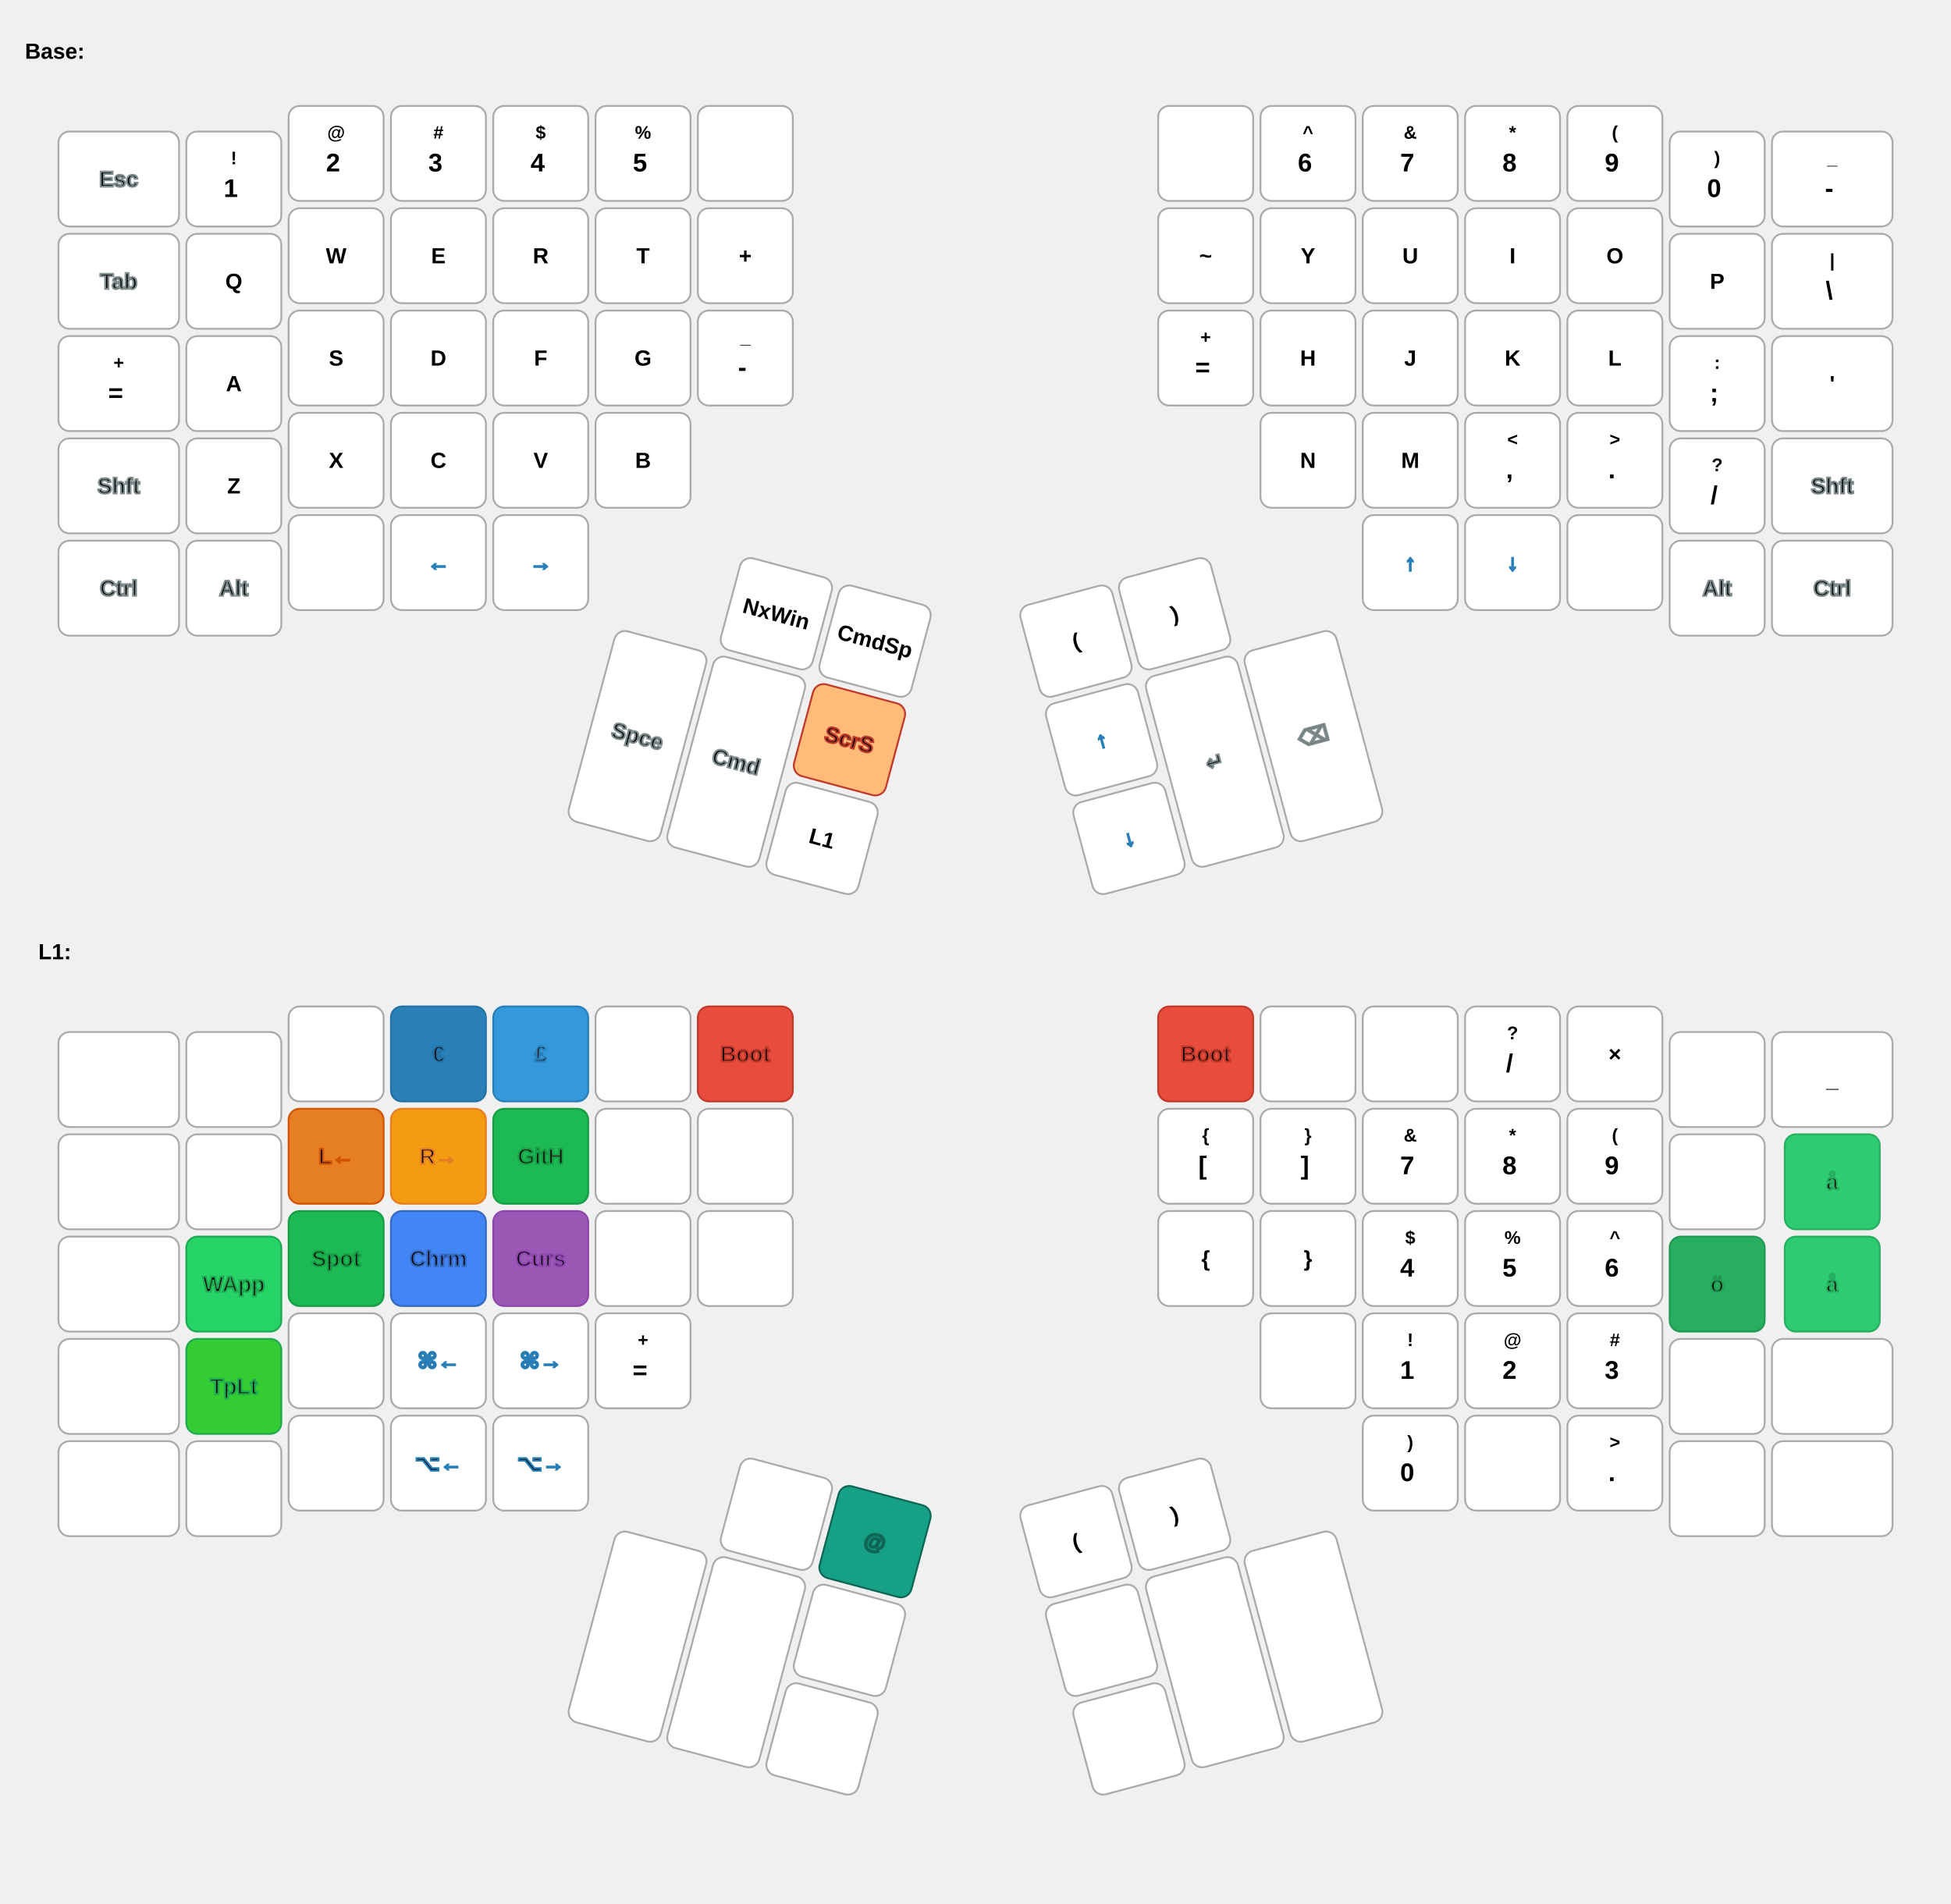
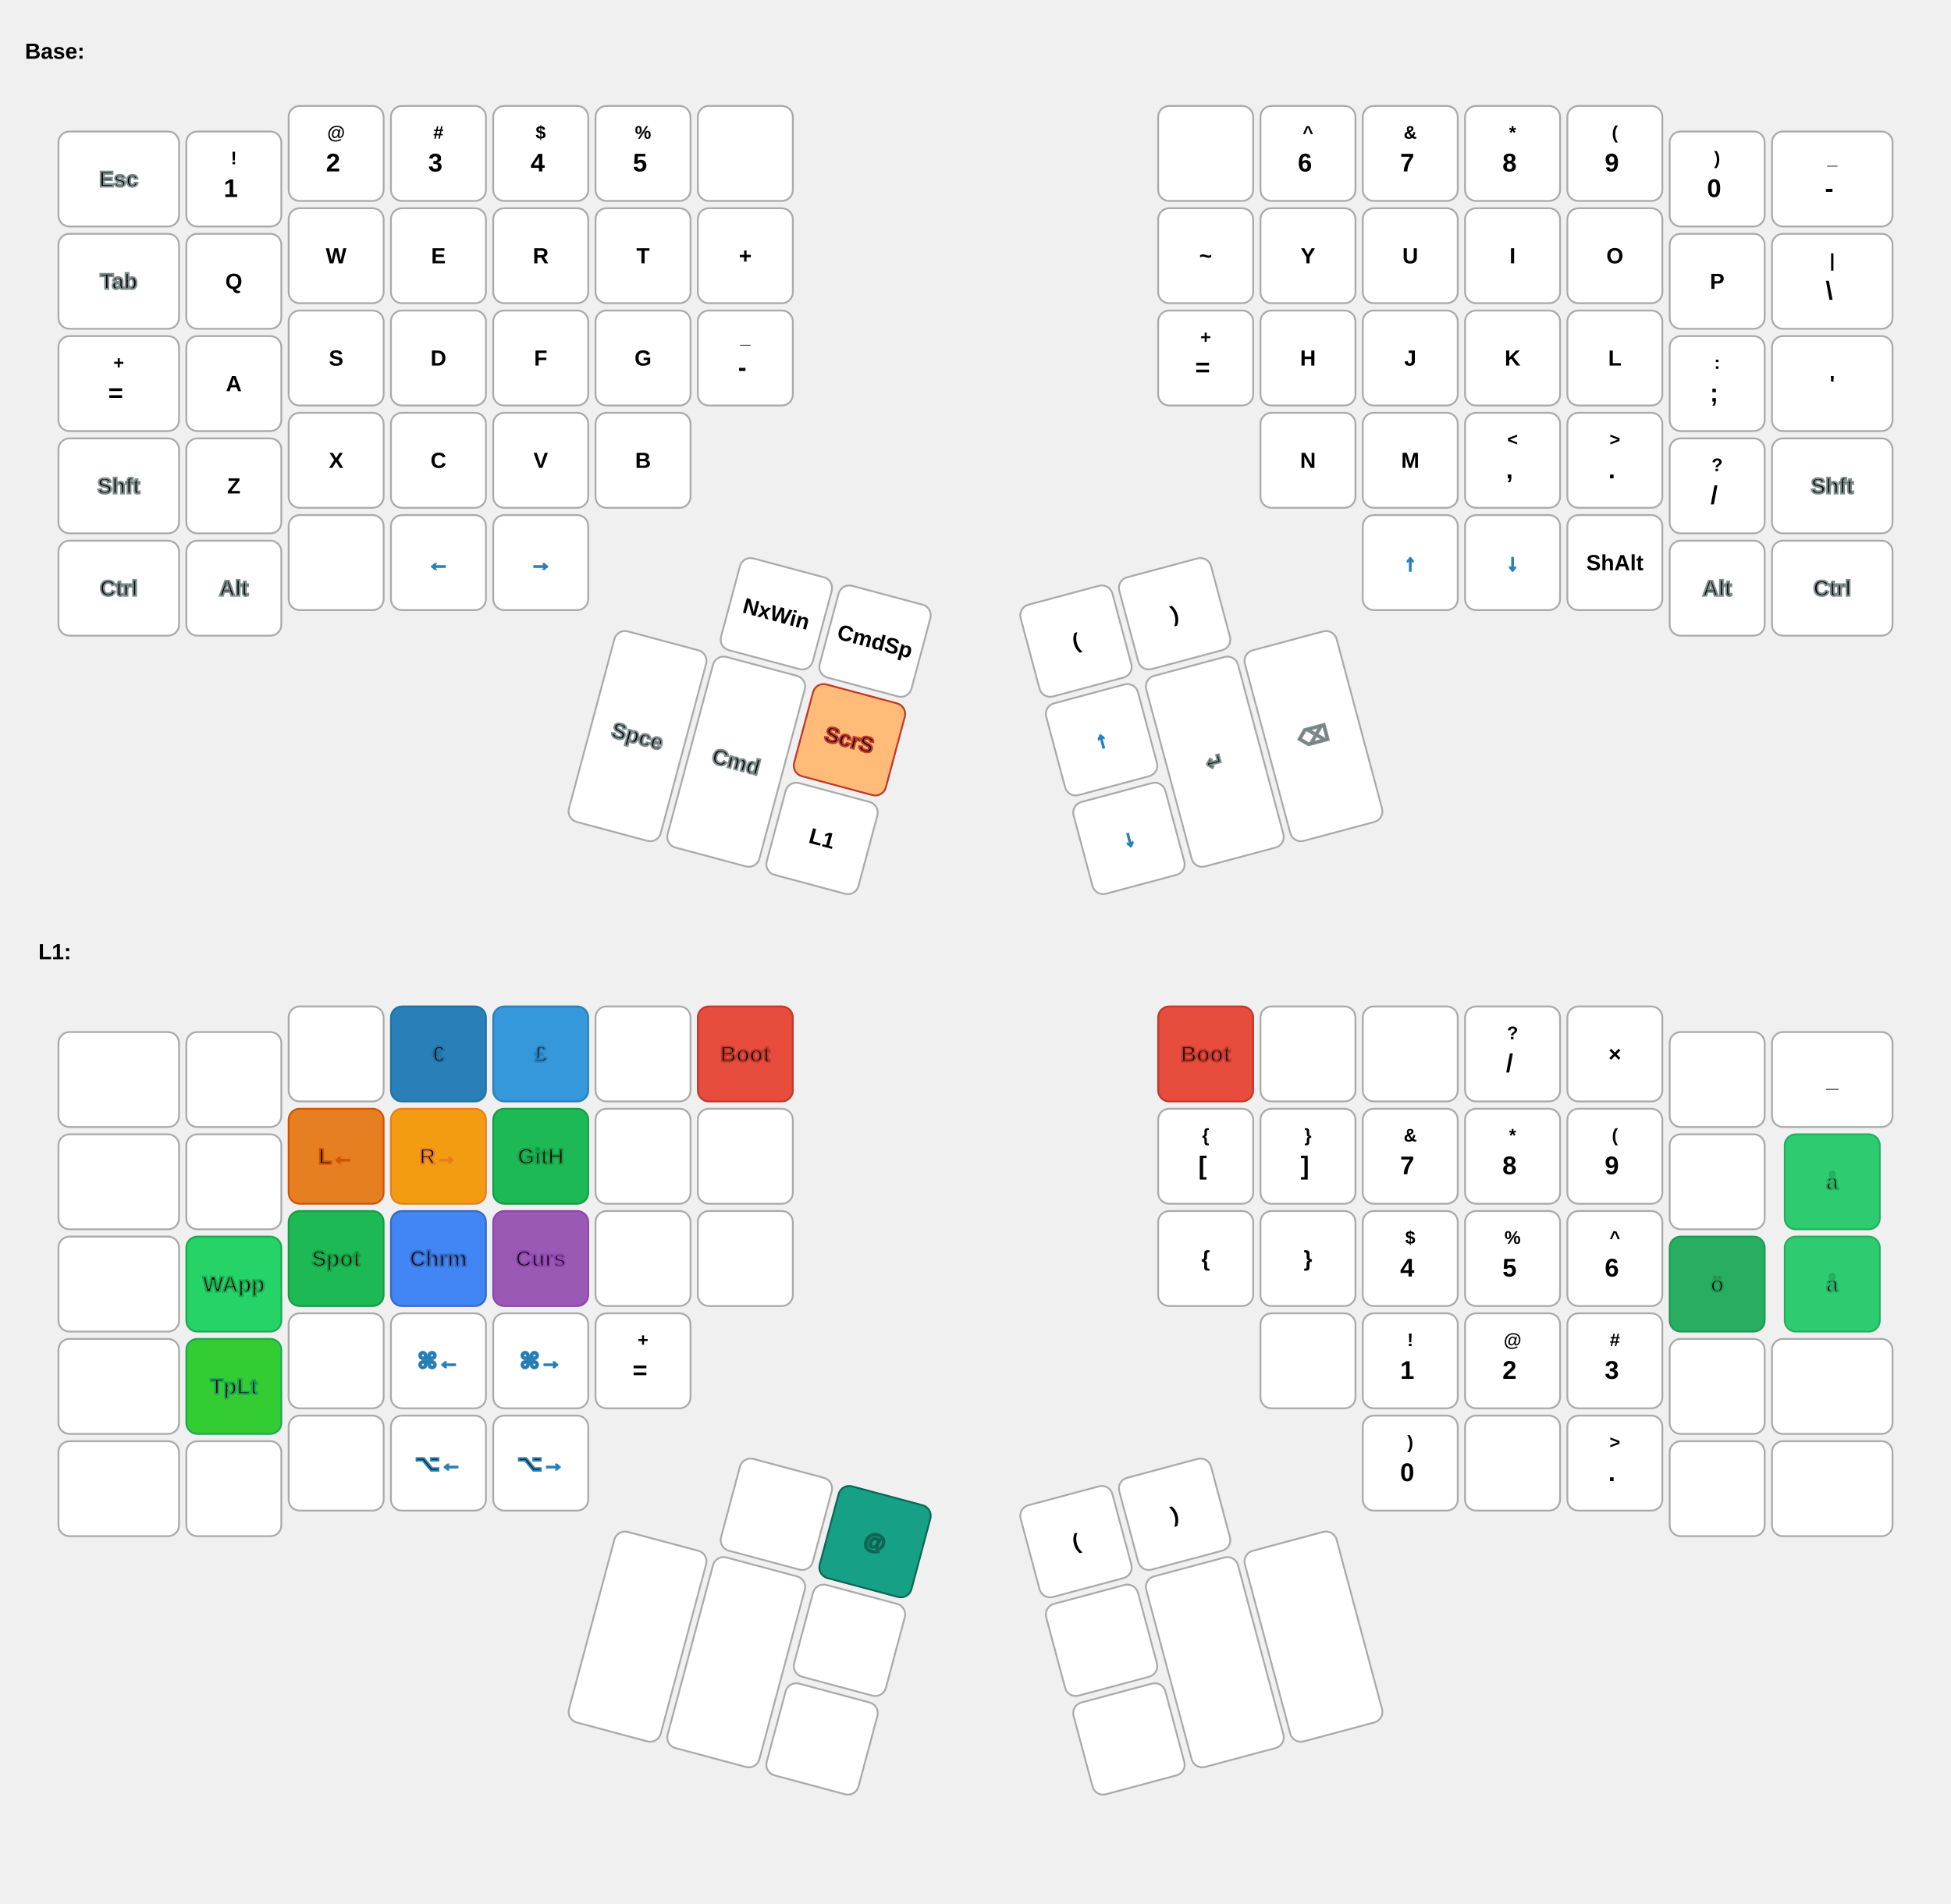
<svg xmlns="http://www.w3.org/2000/svg" width="1068" height="1042" viewBox="0 0 1068 1042" class="keymap">
  <style>/* Base key style */
.key {
  fill: #ffffff;
  stroke: #aaaaaa;
  stroke-width: 1;
}

/* Layer title styling */
.layer-label {
  font-weight: bold;
  font-size: 18px;
  fill: #333333;
  font-family: 'Arial', sans-serif;
}

/* Text styling */
text {
  font-family: 'Arial', sans-serif;
  fill: #000000;
  text-anchor: middle;
  dominant-baseline: central;
  font-weight: 700;
  stroke: none;
} 
/* App shortcuts */
.WhatsApp-key {
  fill: #25D366 !important;
  stroke: #1EA952 !important;
}

.WhatsApp-key rect, rect.WhatsApp-key {
  fill: #25D366 !important;
  stroke: #1EA952 !important;
}

.Spotify-key {
  fill: #1DB954 !important;
  stroke: #169D45 !important;
}

.Spotify-key rect, rect.Spotify-key {
  fill: #1DB954 !important;
  stroke: #169D45 !important;
}

.Chrome-key {
  fill: #4285F4 !important;
  stroke: #366AC1 !important;
}

.Chrome-key rect, rect.Chrome-key {
  fill: #4285F4 !important;
  stroke: #366AC1 !important;
}

.Cursor-key {
  fill: #9B59B6 !important;
  stroke: #8E44AD !important;
}

.Cursor-key rect, rect.Cursor-key {
  fill: #9B59B6 !important;
  stroke: #8E44AD !important;
}

.GitHub-key {
  fill: #1DB954 !important;
  stroke: #169D45 !important;
}

.GitHub-key rect, rect.GitHub-key {
  fill: #1DB954 !important;
  stroke: #169D45 !important;
}

.topLeft-key {
  fill: #33cc33 !important;
  stroke: #1EA952 !important;
}

.topLeft-key rect, rect.topLeft-key {
  fill: #33cc33 !important;
  stroke: #1EA952 !important;
}

.LeftScr-key {
  fill: #E67E22 !important;
  stroke: #D35400 !important;
}

.LeftScr-key rect, rect.LeftScr-key {
  fill: #E67E22 !important;
  stroke: #D35400 !important;
}

.RightScr-key {
  fill: #F39C12 !important;
  stroke: #E67E22 !important;
}

.RightScr-key rect, rect.RightScr-key {
  fill: #F39C12 !important;
  stroke: #E67E22 !important;
}

/* Currency symbols */
.euro-key {
  fill: #2980B9 !important;
  stroke: #2471A3 !important;
}

.euro-key rect, rect.euro-key {
  fill: #2980B9 !important;
  stroke: #2471A3 !important;
}

.pound-key {
  fill: #3498DB !important;
  stroke: #2980B9 !important;
}

.pound-key rect, rect.pound-key {
  fill: #3498DB !important;
  stroke: #2980B9 !important;
}

/* System keys */
.BOOT-key {
  fill: #E74C3C !important;
  stroke: #C0392B !important;
}

.BOOT-key rect, rect.BOOT-key {
  fill: #E74C3C !important;
  stroke: #C0392B !important;
}

.Fn1-key {
  fill: #9B59B6 !important;
  stroke: #8E44AD !important;
}

.Fn1-key rect, rect.Fn1-key {
  fill: #9B59B6 !important;
  stroke: #8E44AD !important;
}

.Fn2-key {
  fill: #8E44AD !important;
  stroke: #7D3C98 !important;
}

.Fn2-key rect, rect.Fn2-key {
  fill: #8E44AD !important;
  stroke: #7D3C98 !important;
}

/* Special characters */
.Email-key {
  fill: #16A085 !important;
  stroke: #0E6655 !important;
}

.Email-key rect, rect.Email-key {
  fill: #16A085 !important;
  stroke: #0E6655 !important;
}

.o-umlaut-key {
  fill: #27AE60 !important;
  stroke: #229954 !important;
}

.o-umlaut-key rect, rect.o-umlaut-key {
  fill: #27AE60 !important;
  stroke: #229954 !important;
}

.a-ring-key {
  fill: #2ECC71 !important;
  stroke: #27AE60 !important;
}

.a-ring-key rect, rect.a-ring-key {
  fill: #2ECC71 !important;
  stroke: #27AE60 !important;
}

/* Navigation keys */
.arrow-key {
  fill: #3498DB !important;
  stroke: #2980B9 !important;
}

.arrow-key rect, rect.arrow-key {
  fill: #3498DB !important;
  stroke: #2980B9 !important;
}

/* Screenshot */
.Screenshot-key {
  fill: #ffbb77 !important;
  stroke: #C0392B !important;
}

.Screenshot-key rect, rect.Screenshot-key {
  fill: #ffbb77 !important;
  stroke: #C0392B !important;
}

/* Modifiers */
.mod-key {
  fill: #95A5A6 !important;
  stroke: #7F8C8D !important;
}

.mod-key rect, rect.mod-key {
  fill: #95A5A6 !important;
  stroke: #7F8C8D !important;
}

/* Font adjustments to make text more solid */
text, tspan {
  font-family: 'Arial', sans-serif !important;
  font-weight: 700 !important;
  fill: #000000 !important;
  stroke: none !important;
  text-rendering: geometricPrecision !important;
}

/* Ensure all key text is black and bold */
.key text, .key tspan {
  fill: #000000 !important;
  font-weight: 700 !important;
}

/* Make text on colored keys more readable */
.WhatsApp-key text, .WhatsApp-key tspan,
.Spotify-key text, .Spotify-key tspan,
.Chrome-key text, .Chrome-key tspan,
.Cursor-key text, .Cursor-key tspan,
.GitHub-key text, .GitHub-key tspan,
.topLeft-key text, .topLeft-key tspan,
.LeftScr-key text, .LeftScr-key tspan,
.RightScr-key text, .RightScr-key tspan,
.euro-key text, .euro-key tspan,
.pound-key text, .pound-key tspan,
.BOOT-key text, .BOOT-key tspan,
.Fn1-key text, .Fn1-key tspan,
.Fn2-key text, .Fn2-key tspan,
.Email-key text, .Email-key tspan,
.o-umlaut-key text, .o-umlaut-key tspan,
.a-ring-key text, .a-ring-key tspan,
.arrow-key text, .arrow-key tspan,
.Screenshot-key text, .Screenshot-key tspan,
.mod-key text, .mod-key tspan {
  fill: #000000 !important;
  font-weight: 700 !important;
}

/* Shifted symbols styling */
.shifted {
  fill: #555555 !important;
  font-weight: 700 !important;
  font-size: 10px !important;
}

/* Position the shifted symbols above the main key label */
.key text.shifted {
  dominant-baseline: hanging !important;
}

/* Add CSS for dual-labeled keys */
.dual-label {
  position: relative;
  display: block;
}

.primary-label {
  font-size: 14px;
  font-weight: 700;
  text-anchor: middle;
  dominant-baseline: central;
  fill: #000000;
}

.shifted-label {
  font-size: 10px;
  font-weight: 700;
  text-anchor: middle;
  dominant-baseline: hanging;
  fill: #444444;
} </style>
  <g transform="translate(30, 0)" class="layer-Base">
    <text x="0" y="28" class="label" id="Base">Base:</text>
    <g transform="translate(0, 56)">
      <g transform="translate(35, 42)" class="key keypos-0">
        <rect rx="6" ry="6" x="-33" y="-26" width="66" height="52" class="key" />
        <text x="0" y="0" class="key tap">
          <tspan class="mod-key">Esc</tspan>
        </text>
      </g>
      <g transform="translate(98, 42)" class="key keypos-1">
        <rect rx="6" ry="6" x="-26" y="-26" width="52" height="52" class="key" />
        <text x="0" y="0" class="key tap">
          <tspan class="primary-label" y="5">1</tspan>
          <tspan class="shifted-label" x="0" y="-15">!</tspan>
        </text>
      </g>
      <g transform="translate(154, 28)" class="key keypos-2">
        <rect rx="6" ry="6" x="-26" y="-26" width="52" height="52" class="key" />
        <text x="0" y="0" class="key tap">
          <tspan class="primary-label" y="5">2</tspan>
          <tspan class="shifted-label" x="0" y="-15">@</tspan>
        </text>
      </g>
      <g transform="translate(210, 28)" class="key keypos-3">
        <rect rx="6" ry="6" x="-26" y="-26" width="52" height="52" class="key" />
        <text x="0" y="0" class="key tap">
          <tspan class="primary-label" y="5">3</tspan>
          <tspan class="shifted-label" x="0" y="-15">#</tspan>
        </text>
      </g>
      <g transform="translate(266, 28)" class="key keypos-4">
        <rect rx="6" ry="6" x="-26" y="-26" width="52" height="52" class="key" />
        <text x="0" y="0" class="key tap">
          <tspan class="primary-label" y="5">4</tspan>
          <tspan class="shifted-label" x="0" y="-15">$</tspan>
        </text>
      </g>
      <g transform="translate(322, 28)" class="key keypos-5">
        <rect rx="6" ry="6" x="-26" y="-26" width="52" height="52" class="key" />
        <text x="0" y="0" class="key tap">
          <tspan class="primary-label" y="5">5</tspan>
          <tspan class="shifted-label" x="0" y="-15">%</tspan>
        </text>
      </g>
      <g transform="translate(378, 28)" class="key keypos-6">
        <rect rx="6" ry="6" x="-26" y="-26" width="52" height="52" class="key" />
      </g>
      <g transform="translate(630, 28)" class="key keypos-7">
        <rect rx="6" ry="6" x="-26" y="-26" width="52" height="52" class="key" />
      </g>
      <g transform="translate(686, 28)" class="key keypos-8">
        <rect rx="6" ry="6" x="-26" y="-26" width="52" height="52" class="key" />
        <text x="0" y="0" class="key tap">
          <tspan class="primary-label" y="5">6</tspan>
          <tspan class="shifted-label" x="0" y="-15">^</tspan>
        </text>
      </g>
      <g transform="translate(742, 28)" class="key keypos-9">
        <rect rx="6" ry="6" x="-26" y="-26" width="52" height="52" class="key" />
        <text x="0" y="0" class="key tap">
          <tspan class="primary-label" y="5">7</tspan>
          <tspan class="shifted-label" x="0" y="-15">&amp;</tspan>
        </text>
      </g>
      <g transform="translate(798, 28)" class="key keypos-10">
        <rect rx="6" ry="6" x="-26" y="-26" width="52" height="52" class="key" />
        <text x="0" y="0" class="key tap">
          <tspan class="primary-label" y="5">8</tspan>
          <tspan class="shifted-label" x="0" y="-15">*</tspan>
        </text>
      </g>
      <g transform="translate(854, 28)" class="key keypos-11">
        <rect rx="6" ry="6" x="-26" y="-26" width="52" height="52" class="key" />
        <text x="0" y="0" class="key tap">
          <tspan class="primary-label" y="5">9</tspan>
          <tspan class="shifted-label" x="0" y="-15">(</tspan>
        </text>
      </g>
      <g transform="translate(910, 42)" class="key keypos-12">
        <rect rx="6" ry="6" x="-26" y="-26" width="52" height="52" class="key" />
        <text x="0" y="0" class="key tap">
          <tspan class="primary-label" y="5">0</tspan>
          <tspan class="shifted-label" x="0" y="-15">)</tspan>
        </text>
      </g>
      <g transform="translate(973, 42)" class="key keypos-13">
        <rect rx="6" ry="6" x="-33" y="-26" width="66" height="52" class="key" />
        <text x="0" y="0" class="key tap">
          <tspan class="primary-label" y="5">-</tspan>
          <tspan class="shifted-label" x="0" y="-15">_</tspan>
        </text>
      </g>
      <g transform="translate(35, 98)" class="key keypos-14">
        <rect rx="6" ry="6" x="-33" y="-26" width="66" height="52" class="key" />
        <text x="0" y="0" class="key tap">
          <tspan class="mod-key">Tab</tspan>
        </text>
      </g>
      <g transform="translate(98, 98)" class="key keypos-15">
        <rect rx="6" ry="6" x="-26" y="-26" width="52" height="52" class="key" />
        <text x="0" y="0" class="key tap">Q</text>
      </g>
      <g transform="translate(154, 84)" class="key keypos-16">
        <rect rx="6" ry="6" x="-26" y="-26" width="52" height="52" class="key" />
        <text x="0" y="0" class="key tap">W</text>
      </g>
      <g transform="translate(210, 84)" class="key keypos-17">
        <rect rx="6" ry="6" x="-26" y="-26" width="52" height="52" class="key" />
        <text x="0" y="0" class="key tap">E</text>
      </g>
      <g transform="translate(266, 84)" class="key keypos-18">
        <rect rx="6" ry="6" x="-26" y="-26" width="52" height="52" class="key" />
        <text x="0" y="0" class="key tap">R</text>
      </g>
      <g transform="translate(322, 84)" class="key keypos-19">
        <rect rx="6" ry="6" x="-26" y="-26" width="52" height="52" class="key" />
        <text x="0" y="0" class="key tap">T</text>
      </g>
      <g transform="translate(378, 84)" class="key keypos-20">
        <rect rx="6" ry="6" x="-26" y="-26" width="52" height="52" class="key" />
        <text x="0" y="0" class="key tap">+</text>
      </g>
      <g transform="translate(630, 84)" class="key keypos-21">
        <rect rx="6" ry="6" x="-26" y="-26" width="52" height="52" class="key" />
        <text x="0" y="0" class="key tap">~</text>
      </g>
      <g transform="translate(686, 84)" class="key keypos-22">
        <rect rx="6" ry="6" x="-26" y="-26" width="52" height="52" class="key" />
        <text x="0" y="0" class="key tap">Y</text>
      </g>
      <g transform="translate(742, 84)" class="key keypos-23">
        <rect rx="6" ry="6" x="-26" y="-26" width="52" height="52" class="key" />
        <text x="0" y="0" class="key tap">U</text>
      </g>
      <g transform="translate(798, 84)" class="key keypos-24">
        <rect rx="6" ry="6" x="-26" y="-26" width="52" height="52" class="key" />
        <text x="0" y="0" class="key tap">I</text>
      </g>
      <g transform="translate(854, 84)" class="key keypos-25">
        <rect rx="6" ry="6" x="-26" y="-26" width="52" height="52" class="key" />
        <text x="0" y="0" class="key tap">O</text>
      </g>
      <g transform="translate(910, 98)" class="key keypos-26">
        <rect rx="6" ry="6" x="-26" y="-26" width="52" height="52" class="key" />
        <text x="0" y="0" class="key tap">P</text>
      </g>
      <g transform="translate(973, 98)" class="key keypos-27">
        <rect rx="6" ry="6" x="-33" y="-26" width="66" height="52" class="key" />
        <text x="0" y="0" class="key tap">
          <tspan class="primary-label" y="5">\</tspan>
          <tspan class="shifted-label" x="0" y="-15">|</tspan>
        </text>
      </g>
      <g transform="translate(35, 154)" class="key keypos-28">
        <rect rx="6" ry="6" x="-33" y="-26" width="66" height="52" class="key" />
        <text x="0" y="0" class="key tap">
          <tspan class="primary-label" y="5">=</tspan>
          <tspan class="shifted-label" x="0" y="-15">+</tspan>
        </text>
      </g>
      <g transform="translate(98, 154)" class="key keypos-29">
        <rect rx="6" ry="6" x="-26" y="-26" width="52" height="52" class="key" />
        <text x="0" y="0" class="key tap">A</text>
      </g>
      <g transform="translate(154, 140)" class="key keypos-30">
        <rect rx="6" ry="6" x="-26" y="-26" width="52" height="52" class="key" />
        <text x="0" y="0" class="key tap">S</text>
      </g>
      <g transform="translate(210, 140)" class="key keypos-31">
        <rect rx="6" ry="6" x="-26" y="-26" width="52" height="52" class="key" />
        <text x="0" y="0" class="key tap">D</text>
      </g>
      <g transform="translate(266, 140)" class="key keypos-32">
        <rect rx="6" ry="6" x="-26" y="-26" width="52" height="52" class="key" />
        <text x="0" y="0" class="key tap">F</text>
      </g>
      <g transform="translate(322, 140)" class="key keypos-33">
        <rect rx="6" ry="6" x="-26" y="-26" width="52" height="52" class="key" />
        <text x="0" y="0" class="key tap">G</text>
      </g>
      <g transform="translate(378, 140)" class="key keypos-34">
        <rect rx="6" ry="6" x="-26" y="-26" width="52" height="52" class="key" />
        <text x="0" y="0" class="key tap">
          <tspan class="primary-label" y="5">-</tspan>
          <tspan class="shifted-label" x="0" y="-15">_</tspan>
        </text>
      </g>
      <g transform="translate(395, 280) rotate(15.0)" class="key keypos-35">
        <rect rx="6" ry="6" x="-26" y="-26" width="52" height="52" class="key" />
        <text x="0" y="0" class="key tap">NxWin</text>
      </g>
      <g transform="translate(449, 295) rotate(15.0)" class="key keypos-36">
        <rect rx="6" ry="6" x="-26" y="-26" width="52" height="52" class="key" />
        <text x="0" y="0" class="key tap">CmdSp</text>
      </g>
      <g transform="translate(559, 295) rotate(-15.0)" class="key keypos-37">
        <rect rx="6" ry="6" x="-26" y="-26" width="52" height="52" class="key" />
        <text x="0" y="0" class="key tap">(</text>
      </g>
      <g transform="translate(613, 280) rotate(-15.0)" class="key keypos-38">
        <rect rx="6" ry="6" x="-26" y="-26" width="52" height="52" class="key" />
        <text x="0" y="0" class="key tap">)</text>
      </g>
      <g transform="translate(630, 140)" class="key keypos-39">
        <rect rx="6" ry="6" x="-26" y="-26" width="52" height="52" class="key" />
        <text x="0" y="0" class="key tap">
          <tspan class="primary-label" y="5">=</tspan>
          <tspan class="shifted-label" x="0" y="-15">+</tspan>
        </text>
      </g>
      <g transform="translate(686, 140)" class="key keypos-40">
        <rect rx="6" ry="6" x="-26" y="-26" width="52" height="52" class="key" />
        <text x="0" y="0" class="key tap">H</text>
      </g>
      <g transform="translate(742, 140)" class="key keypos-41">
        <rect rx="6" ry="6" x="-26" y="-26" width="52" height="52" class="key" />
        <text x="0" y="0" class="key tap">J</text>
      </g>
      <g transform="translate(798, 140)" class="key keypos-42">
        <rect rx="6" ry="6" x="-26" y="-26" width="52" height="52" class="key" />
        <text x="0" y="0" class="key tap">K</text>
      </g>
      <g transform="translate(854, 140)" class="key keypos-43">
        <rect rx="6" ry="6" x="-26" y="-26" width="52" height="52" class="key" />
        <text x="0" y="0" class="key tap">L</text>
      </g>
      <g transform="translate(910, 154)" class="key keypos-44">
        <rect rx="6" ry="6" x="-26" y="-26" width="52" height="52" class="key" />
        <text x="0" y="0" class="key tap">
          <tspan class="primary-label" y="5">;</tspan>
          <tspan class="shifted-label" x="0" y="-15">:</tspan>
        </text>
      </g>
      <g transform="translate(973, 154)" class="key keypos-45">
        <rect rx="6" ry="6" x="-33" y="-26" width="66" height="52" class="key" />
        <text x="0" y="0" class="key tap">'</text>
      </g>
      <g transform="translate(35, 210)" class="key keypos-46">
        <rect rx="6" ry="6" x="-33" y="-26" width="66" height="52" class="key" />
        <text x="0" y="0" class="key tap">
          <tspan class="mod-key">Shft</tspan>
        </text>
      </g>
      <g transform="translate(98, 210)" class="key keypos-47">
        <rect rx="6" ry="6" x="-26" y="-26" width="52" height="52" class="key" />
        <text x="0" y="0" class="key tap">Z</text>
      </g>
      <g transform="translate(154, 196)" class="key keypos-48">
        <rect rx="6" ry="6" x="-26" y="-26" width="52" height="52" class="key" />
        <text x="0" y="0" class="key tap">X</text>
      </g>
      <g transform="translate(210, 196)" class="key keypos-49">
        <rect rx="6" ry="6" x="-26" y="-26" width="52" height="52" class="key" />
        <text x="0" y="0" class="key tap">C</text>
      </g>
      <g transform="translate(266, 196)" class="key keypos-50">
        <rect rx="6" ry="6" x="-26" y="-26" width="52" height="52" class="key" />
        <text x="0" y="0" class="key tap">V</text>
      </g>
      <g transform="translate(322, 196)" class="key keypos-51">
        <rect rx="6" ry="6" x="-26" y="-26" width="52" height="52" class="key" />
        <text x="0" y="0" class="key tap">B</text>
      </g>
      <g transform="translate(435, 349) rotate(15.0)" class="key keypos-52">
        <rect class="Screenshot-key" x="-26" y="-26" width="52" height="52" rx="6" ry="6" />
        <text x="0" y="0" class="key tap">
          <tspan class="Screenshot-key">ScrS</tspan>
        </text>
      </g>
      <g transform="translate(573, 349) rotate(-15.0)" class="key keypos-53">
        <rect rx="6" ry="6" x="-26" y="-26" width="52" height="52" class="key" />
        <text x="0" y="0" class="key tap">
          <tspan class="arrow-key">↑</tspan>
        </text>
      </g>
      <g transform="translate(686, 196)" class="key keypos-54">
        <rect rx="6" ry="6" x="-26" y="-26" width="52" height="52" class="key" />
        <text x="0" y="0" class="key tap">N</text>
      </g>
      <g transform="translate(742, 196)" class="key keypos-55">
        <rect rx="6" ry="6" x="-26" y="-26" width="52" height="52" class="key" />
        <text x="0" y="0" class="key tap">M</text>
      </g>
      <g transform="translate(798, 196)" class="key keypos-56">
        <rect rx="6" ry="6" x="-26" y="-26" width="52" height="52" class="key" />
        <text x="0" y="0" class="key tap">
          <tspan class="primary-label" y="5">,</tspan>
          <tspan class="shifted-label" x="0" y="-15">&lt;</tspan>
        </text>
      </g>
      <g transform="translate(854, 196)" class="key keypos-57">
        <rect rx="6" ry="6" x="-26" y="-26" width="52" height="52" class="key" />
        <text x="0" y="0" class="key tap">
          <tspan class="primary-label" y="5">.</tspan>
          <tspan class="shifted-label" x="0" y="-15">&gt;</tspan>
        </text>
      </g>
      <g transform="translate(910, 210)" class="key keypos-58">
        <rect rx="6" ry="6" x="-26" y="-26" width="52" height="52" class="key" />
        <text x="0" y="0" class="key tap">
          <tspan class="primary-label" y="5">/</tspan>
          <tspan class="shifted-label" x="0" y="-15">?</tspan>
        </text>
      </g>
      <g transform="translate(973, 210)" class="key keypos-59">
        <rect rx="6" ry="6" x="-33" y="-26" width="66" height="52" class="key" />
        <text x="0" y="0" class="key tap">
          <tspan class="mod-key">Shft</tspan>
        </text>
      </g>
      <g transform="translate(35, 266)" class="key keypos-60">
        <rect rx="6" ry="6" x="-33" y="-26" width="66" height="52" class="key" />
        <text x="0" y="0" class="key tap">
          <tspan class="mod-key">Ctrl</tspan>
        </text>
      </g>
      <g transform="translate(98, 266)" class="key keypos-61">
        <rect rx="6" ry="6" x="-26" y="-26" width="52" height="52" class="key" />
        <text x="0" y="0" class="key tap">
          <tspan class="mod-key">Alt</tspan>
        </text>
      </g>
      <g transform="translate(154, 252)" class="key keypos-62">
        <rect rx="6" ry="6" x="-26" y="-26" width="52" height="52" class="key" />
      </g>
      <g transform="translate(210, 252)" class="key keypos-63">
        <rect rx="6" ry="6" x="-26" y="-26" width="52" height="52" class="key" />
        <text x="0" y="0" class="key tap">
          <tspan class="arrow-key">←</tspan>
        </text>
      </g>
      <g transform="translate(266, 252)" class="key keypos-64">
        <rect rx="6" ry="6" x="-26" y="-26" width="52" height="52" class="key" />
        <text x="0" y="0" class="key tap">
          <tspan class="arrow-key">→</tspan>
        </text>
      </g>
      <g transform="translate(319, 347) rotate(15.0)" class="key keypos-65">
        <rect rx="6" ry="6" x="-26" y="-54" width="52" height="108" class="key" />
        <text x="0" y="0" class="key tap">
          <tspan class="mod-key">Spce</tspan>
        </text>
      </g>
      <g transform="translate(373, 361) rotate(15.0)" class="key keypos-66">
        <rect rx="6" ry="6" x="-26" y="-54" width="52" height="108" class="key" />
        <text x="0" y="0" class="key tap">
          <tspan class="mod-key">Cmd</tspan>
        </text>
      </g>
      <g transform="translate(420, 403) rotate(15.0)" class="key keypos-67">
        <rect rx="6" ry="6" x="-26" y="-26" width="52" height="52" class="key" />
        <a href="#L1">
          <text x="0" y="0" class="key tap layer-activator">L1</text>
        </a>
      </g>
      <g transform="translate(588, 403) rotate(-15.0)" class="key keypos-68">
        <rect rx="6" ry="6" x="-26" y="-26" width="52" height="52" class="key" />
        <text x="0" y="0" class="key tap">
          <tspan class="arrow-key">↓</tspan>
        </text>
      </g>
      <g transform="translate(635, 361) rotate(-15.0)" class="key keypos-69">
        <rect rx="6" ry="6" x="-26" y="-54" width="52" height="108" class="key" />
        <text x="0" y="0" class="key tap">
          <tspan class="mod-key">↵</tspan>
        </text>
      </g>
      <g transform="translate(689, 347) rotate(-15.0)" class="key keypos-70">
        <rect rx="6" ry="6" x="-26" y="-54" width="52" height="108" class="key" />
        <text x="0" y="0" class="key tap">
          <tspan class="mod-key">⌫</tspan>
        </text>
      </g>
      <g transform="translate(742, 252)" class="key keypos-71">
        <rect rx="6" ry="6" x="-26" y="-26" width="52" height="52" class="key" />
        <text x="0" y="0" class="key tap">
          <tspan class="arrow-key">↑</tspan>
        </text>
      </g>
      <g transform="translate(798, 252)" class="key keypos-72">
        <rect rx="6" ry="6" x="-26" y="-26" width="52" height="52" class="key" />
        <text x="0" y="0" class="key tap">
          <tspan class="arrow-key">↓</tspan>
        </text>
      </g>
      <g transform="translate(854, 252)" class="key keypos-73">
        <rect rx="6" ry="6" x="-26" y="-26" width="52" height="52" class="key" />
+         <text x="0" y="0" class="key tap">ShAlt</text>
      </g>
      <g transform="translate(910, 266)" class="key keypos-74">
        <rect rx="6" ry="6" x="-26" y="-26" width="52" height="52" class="key" />
        <text x="0" y="0" class="key tap">
          <tspan class="mod-key">Alt</tspan>
        </text>
      </g>
      <g transform="translate(973, 266)" class="key keypos-75">
        <rect rx="6" ry="6" x="-33" y="-26" width="66" height="52" class="key" />
        <text x="0" y="0" class="key tap">
          <tspan class="mod-key">Ctrl</tspan>
        </text>
      </g>
    </g>
  </g>
  <g transform="translate(30, 493)" class="layer-L1">
    <text x="0" y="28" class="label" id="L1">L1:</text>
    <g transform="translate(0, 56)">
      <g transform="translate(35, 42)" class="key keypos-0">
        <rect rx="6" ry="6" x="-33" y="-26" width="66" height="52" class="key" />
      </g>
      <g transform="translate(98, 42)" class="key keypos-1">
        <rect rx="6" ry="6" x="-26" y="-26" width="52" height="52" class="key" />
      </g>
      <g transform="translate(154, 28)" class="key keypos-2">
        <rect rx="6" ry="6" x="-26" y="-26" width="52" height="52" class="key" />
      </g>
      <g transform="translate(210, 28)" class="key keypos-3">
        <rect class="euro-key" x="-26" y="-26" width="52" height="52" rx="6" ry="6" />
        <text x="0" y="0" class="key tap">
          <tspan class="euro-key">€</tspan>
        </text>
      </g>
      <g transform="translate(266, 28)" class="key keypos-4">
        <rect class="pound-key" x="-26" y="-26" width="52" height="52" rx="6" ry="6" />
        <text x="0" y="0" class="key tap">
          <tspan class="pound-key">£</tspan>
        </text>
      </g>
      <g transform="translate(322, 28)" class="key keypos-5">
        <rect rx="6" ry="6" x="-26" y="-26" width="52" height="52" class="key" />
      </g>
      <g transform="translate(378, 28)" class="key keypos-6">
        <rect class="BOOT-key" x="-26" y="-26" width="52" height="52" rx="6" ry="6" />
        <text x="0" y="0" class="key tap">
          <tspan class="BOOT-key">Boot</tspan>
        </text>
      </g>
      <g transform="translate(630, 28)" class="key keypos-7">
        <rect class="BOOT-key" x="-26" y="-26" width="52" height="52" rx="6" ry="6" />
        <text x="0" y="0" class="key tap">
          <tspan class="BOOT-key">Boot</tspan>
        </text>
      </g>
      <g transform="translate(686, 28)" class="key keypos-8">
        <rect rx="6" ry="6" x="-26" y="-26" width="52" height="52" class="key" />
      </g>
      <g transform="translate(742, 28)" class="key keypos-9">
        <rect rx="6" ry="6" x="-26" y="-26" width="52" height="52" class="key" />
      </g>
      <g transform="translate(798, 28)" class="key keypos-10">
        <rect rx="6" ry="6" x="-26" y="-26" width="52" height="52" class="key" />
        <text x="0" y="0" class="key tap">
          <tspan class="primary-label" y="5">/</tspan>
          <tspan class="shifted-label" x="0" y="-15">?</tspan>
        </text>
      </g>
      <g transform="translate(854, 28)" class="key keypos-11">
        <rect rx="6" ry="6" x="-26" y="-26" width="52" height="52" class="key" />
        <text x="0" y="0" class="key tap">×</text>
      </g>
      <g transform="translate(910, 42)" class="key keypos-12">
        <rect rx="6" ry="6" x="-26" y="-26" width="52" height="52" class="key" />
      </g>
      <g transform="translate(973, 42)" class="key keypos-13">
        <rect rx="6" ry="6" x="-33" y="-26" width="66" height="52" class="key" />
        <text x="0" y="0" class="key tap">_</text>
      </g>
      <g transform="translate(35, 98)" class="key keypos-14">
        <rect rx="6" ry="6" x="-33" y="-26" width="66" height="52" class="key" />
      </g>
      <g transform="translate(98, 98)" class="key keypos-15">
        <rect rx="6" ry="6" x="-26" y="-26" width="52" height="52" class="key" />
      </g>
      <g transform="translate(154, 84)" class="key keypos-16">
        <rect class="LeftScr-key" x="-26" y="-26" width="52" height="52" rx="6" ry="6" />
        <text x="0" y="0" class="key tap">
          <tspan class="LeftScr-key">L←</tspan>
        </text>
      </g>
      <g transform="translate(210, 84)" class="key keypos-17">
        <rect class="RightScr-key" x="-26" y="-26" width="52" height="52" rx="6" ry="6" />
        <text x="0" y="0" class="key tap">
          <tspan class="RightScr-key">R→</tspan>
        </text>
      </g>
      <g transform="translate(266, 84)" class="key keypos-18">
        <rect class="GitHub-key" x="-26" y="-26" width="52" height="52" rx="6" ry="6" />
        <text x="0" y="0" class="key tap">
          <tspan class="GitHub-key">GitH</tspan>
        </text>
      </g>
      <g transform="translate(322, 84)" class="key keypos-19">
        <rect rx="6" ry="6" x="-26" y="-26" width="52" height="52" class="key" />
      </g>
      <g transform="translate(378, 84)" class="key keypos-20">
        <rect rx="6" ry="6" x="-26" y="-26" width="52" height="52" class="key" />
      </g>
      <g transform="translate(630, 84)" class="key keypos-21">
        <rect rx="6" ry="6" x="-26" y="-26" width="52" height="52" class="key" />
        <text x="0" y="0" class="key tap">
          <tspan class="primary-label" y="5">[</tspan>
          <tspan class="shifted-label" x="0" y="-15">{</tspan>
        </text>
      </g>
      <g transform="translate(686, 84)" class="key keypos-22">
        <rect rx="6" ry="6" x="-26" y="-26" width="52" height="52" class="key" />
        <text x="0" y="0" class="key tap">
          <tspan class="primary-label" y="5">]</tspan>
          <tspan class="shifted-label" x="0" y="-15">}</tspan>
        </text>
      </g>
      <g transform="translate(742, 84)" class="key keypos-23">
        <rect rx="6" ry="6" x="-26" y="-26" width="52" height="52" class="key" />
        <text x="0" y="0" class="key tap">
          <tspan class="primary-label" y="5">7</tspan>
          <tspan class="shifted-label" x="0" y="-15">&amp;</tspan>
        </text>
      </g>
      <g transform="translate(798, 84)" class="key keypos-24">
        <rect rx="6" ry="6" x="-26" y="-26" width="52" height="52" class="key" />
        <text x="0" y="0" class="key tap">
          <tspan class="primary-label" y="5">8</tspan>
          <tspan class="shifted-label" x="0" y="-15">*</tspan>
        </text>
      </g>
      <g transform="translate(854, 84)" class="key keypos-25">
        <rect rx="6" ry="6" x="-26" y="-26" width="52" height="52" class="key" />
        <text x="0" y="0" class="key tap">
          <tspan class="primary-label" y="5">9</tspan>
          <tspan class="shifted-label" x="0" y="-15">(</tspan>
        </text>
      </g>
      <g transform="translate(910, 98)" class="key keypos-26">
        <rect rx="6" ry="6" x="-26" y="-26" width="52" height="52" class="key" />
      </g>
      <g transform="translate(973, 98)" class="key keypos-27">
        <rect class="a-ring-key" x="-26" y="-26" width="52" height="52" rx="6" ry="6" />
        <text x="0" y="0" class="key tap">
          <tspan class="a-ring-key">å</tspan>
        </text>
      </g>
      <g transform="translate(35, 154)" class="key keypos-28">
        <rect rx="6" ry="6" x="-33" y="-26" width="66" height="52" class="key" />
      </g>
      <g transform="translate(98, 154)" class="key keypos-29">
        <rect class="WhatsApp-key" x="-26" y="-26" width="52" height="52" rx="6" ry="6" />
        <text x="0" y="0" class="key tap">
          <tspan class="WhatsApp-key">WApp</tspan>
        </text>
      </g>
      <g transform="translate(154, 140)" class="key keypos-30">
        <rect class="Spotify-key" x="-26" y="-26" width="52" height="52" rx="6" ry="6" />
        <text x="0" y="0" class="key tap">
          <tspan class="Spotify-key">Spot</tspan>
        </text>
      </g>
      <g transform="translate(210, 140)" class="key keypos-31">
        <rect class="Chrome-key" x="-26" y="-26" width="52" height="52" rx="6" ry="6" />
        <text x="0" y="0" class="key tap">
          <tspan class="Chrome-key">Chrm</tspan>
        </text>
      </g>
      <g transform="translate(266, 140)" class="key keypos-32">
        <rect class="Cursor-key" x="-26" y="-26" width="52" height="52" rx="6" ry="6" />
        <text x="0" y="0" class="key tap">
          <tspan class="Cursor-key">Curs</tspan>
        </text>
      </g>
      <g transform="translate(322, 140)" class="key keypos-33">
        <rect rx="6" ry="6" x="-26" y="-26" width="52" height="52" class="key" />
      </g>
      <g transform="translate(378, 140)" class="key keypos-34">
        <rect rx="6" ry="6" x="-26" y="-26" width="52" height="52" class="key" />
      </g>
      <g transform="translate(395, 280) rotate(15.0)" class="key keypos-35">
        <rect rx="6" ry="6" x="-26" y="-26" width="52" height="52" class="key" />
      </g>
      <g transform="translate(449, 295) rotate(15.0)" class="key keypos-36">
        <rect class="Email-key" x="-26" y="-26" width="52" height="52" rx="6" ry="6" />
        <text x="0" y="0" class="key tap">
          <tspan class="Email-key">@</tspan>
        </text>
      </g>
      <g transform="translate(559, 295) rotate(-15.0)" class="key keypos-37">
        <rect rx="6" ry="6" x="-26" y="-26" width="52" height="52" class="key" />
        <text x="0" y="0" class="key tap">(</text>
      </g>
      <g transform="translate(613, 280) rotate(-15.0)" class="key keypos-38">
        <rect rx="6" ry="6" x="-26" y="-26" width="52" height="52" class="key" />
        <text x="0" y="0" class="key tap">)</text>
      </g>
      <g transform="translate(630, 140)" class="key keypos-39">
        <rect rx="6" ry="6" x="-26" y="-26" width="52" height="52" class="key" />
        <text x="0" y="0" class="key tap">{</text>
      </g>
      <g transform="translate(686, 140)" class="key keypos-40">
        <rect rx="6" ry="6" x="-26" y="-26" width="52" height="52" class="key" />
        <text x="0" y="0" class="key tap">}</text>
      </g>
      <g transform="translate(742, 140)" class="key keypos-41">
        <rect rx="6" ry="6" x="-26" y="-26" width="52" height="52" class="key" />
        <text x="0" y="0" class="key tap">
          <tspan class="primary-label" y="5">4</tspan>
          <tspan class="shifted-label" x="0" y="-15">$</tspan>
        </text>
      </g>
      <g transform="translate(798, 140)" class="key keypos-42">
        <rect rx="6" ry="6" x="-26" y="-26" width="52" height="52" class="key" />
        <text x="0" y="0" class="key tap">
          <tspan class="primary-label" y="5">5</tspan>
          <tspan class="shifted-label" x="0" y="-15">%</tspan>
        </text>
      </g>
      <g transform="translate(854, 140)" class="key keypos-43">
        <rect rx="6" ry="6" x="-26" y="-26" width="52" height="52" class="key" />
        <text x="0" y="0" class="key tap">
          <tspan class="primary-label" y="5">6</tspan>
          <tspan class="shifted-label" x="0" y="-15">^</tspan>
        </text>
      </g>
      <g transform="translate(910, 154)" class="key keypos-44">
        <rect class="o-umlaut-key" x="-26" y="-26" width="52" height="52" rx="6" ry="6" />
        <text x="0" y="0" class="key tap">
          <tspan class="o-umlaut-key">ö</tspan>
        </text>
      </g>
      <g transform="translate(973, 154)" class="key keypos-45">
        <rect class="a-ring-key" x="-26" y="-26" width="52" height="52" rx="6" ry="6" />
        <text x="0" y="0" class="key tap">
          <tspan class="a-ring-key">å</tspan>
        </text>
      </g>
      <g transform="translate(35, 210)" class="key keypos-46">
        <rect rx="6" ry="6" x="-33" y="-26" width="66" height="52" class="key" />
      </g>
      <g transform="translate(98, 210)" class="key keypos-47">
        <rect class="topLeft-key" x="-26" y="-26" width="52" height="52" rx="6" ry="6" />
        <text x="0" y="0" class="key tap">
          <tspan class="topLeft-key">TpLt</tspan>
        </text>
      </g>
      <g transform="translate(154, 196)" class="key keypos-48">
        <rect rx="6" ry="6" x="-26" y="-26" width="52" height="52" class="key" />
      </g>
      <g transform="translate(210, 196)" class="key keypos-49">
        <rect rx="6" ry="6" x="-26" y="-26" width="52" height="52" class="key" />
        <text x="0" y="0" class="key tap">
          <tspan class="arrow-key">⌘←</tspan>
        </text>
      </g>
      <g transform="translate(266, 196)" class="key keypos-50">
        <rect rx="6" ry="6" x="-26" y="-26" width="52" height="52" class="key" />
        <text x="0" y="0" class="key tap">
          <tspan class="arrow-key">⌘→</tspan>
        </text>
      </g>
      <g transform="translate(322, 196)" class="key keypos-51">
        <rect rx="6" ry="6" x="-26" y="-26" width="52" height="52" class="key" />
        <text x="0" y="0" class="key tap">
          <tspan class="primary-label" y="5">=</tspan>
          <tspan class="shifted-label" x="0" y="-15">+</tspan>
        </text>
      </g>
      <g transform="translate(435, 349) rotate(15.0)" class="key keypos-52">
        <rect rx="6" ry="6" x="-26" y="-26" width="52" height="52" class="key" />
      </g>
      <g transform="translate(573, 349) rotate(-15.0)" class="key keypos-53">
        <rect rx="6" ry="6" x="-26" y="-26" width="52" height="52" class="key" />
      </g>
      <g transform="translate(686, 196)" class="key keypos-54">
        <rect rx="6" ry="6" x="-26" y="-26" width="52" height="52" class="key" />
      </g>
      <g transform="translate(742, 196)" class="key keypos-55">
        <rect rx="6" ry="6" x="-26" y="-26" width="52" height="52" class="key" />
        <text x="0" y="0" class="key tap">
          <tspan class="primary-label" y="5">1</tspan>
          <tspan class="shifted-label" x="0" y="-15">!</tspan>
        </text>
      </g>
      <g transform="translate(798, 196)" class="key keypos-56">
        <rect rx="6" ry="6" x="-26" y="-26" width="52" height="52" class="key" />
        <text x="0" y="0" class="key tap">
          <tspan class="primary-label" y="5">2</tspan>
          <tspan class="shifted-label" x="0" y="-15">@</tspan>
        </text>
      </g>
      <g transform="translate(854, 196)" class="key keypos-57">
        <rect rx="6" ry="6" x="-26" y="-26" width="52" height="52" class="key" />
        <text x="0" y="0" class="key tap">
          <tspan class="primary-label" y="5">3</tspan>
          <tspan class="shifted-label" x="0" y="-15">#</tspan>
        </text>
      </g>
      <g transform="translate(910, 210)" class="key keypos-58">
        <rect rx="6" ry="6" x="-26" y="-26" width="52" height="52" class="key" />
      </g>
      <g transform="translate(973, 210)" class="key keypos-59">
        <rect rx="6" ry="6" x="-33" y="-26" width="66" height="52" class="key" />
      </g>
      <g transform="translate(35, 266)" class="key keypos-60">
        <rect rx="6" ry="6" x="-33" y="-26" width="66" height="52" class="key" />
      </g>
      <g transform="translate(98, 266)" class="key keypos-61">
        <rect rx="6" ry="6" x="-26" y="-26" width="52" height="52" class="key" />
      </g>
      <g transform="translate(154, 252)" class="key keypos-62">
        <rect rx="6" ry="6" x="-26" y="-26" width="52" height="52" class="key" />
      </g>
      <g transform="translate(210, 252)" class="key keypos-63">
        <rect rx="6" ry="6" x="-26" y="-26" width="52" height="52" class="key" />
        <text x="0" y="0" class="key tap">
          <tspan class="arrow-key">⌥←</tspan>
        </text>
      </g>
      <g transform="translate(266, 252)" class="key keypos-64">
        <rect rx="6" ry="6" x="-26" y="-26" width="52" height="52" class="key" />
        <text x="0" y="0" class="key tap">
          <tspan class="arrow-key">⌥→</tspan>
        </text>
      </g>
      <g transform="translate(319, 347) rotate(15.0)" class="key keypos-65">
        <rect rx="6" ry="6" x="-26" y="-54" width="52" height="108" class="key" />
      </g>
      <g transform="translate(373, 361) rotate(15.0)" class="key keypos-66">
        <rect rx="6" ry="6" x="-26" y="-54" width="52" height="108" class="key" />
      </g>
      <g transform="translate(420, 403) rotate(15.0)" class="key keypos-67">
        <rect rx="6" ry="6" x="-26" y="-26" width="52" height="52" class="key" />
      </g>
      <g transform="translate(588, 403) rotate(-15.0)" class="key keypos-68">
        <rect rx="6" ry="6" x="-26" y="-26" width="52" height="52" class="key" />
      </g>
      <g transform="translate(635, 361) rotate(-15.0)" class="key keypos-69">
        <rect rx="6" ry="6" x="-26" y="-54" width="52" height="108" class="key" />
      </g>
      <g transform="translate(689, 347) rotate(-15.0)" class="key keypos-70">
        <rect rx="6" ry="6" x="-26" y="-54" width="52" height="108" class="key" />
      </g>
      <g transform="translate(742, 252)" class="key keypos-71">
        <rect rx="6" ry="6" x="-26" y="-26" width="52" height="52" class="key" />
        <text x="0" y="0" class="key tap">
          <tspan class="primary-label" y="5">0</tspan>
          <tspan class="shifted-label" x="0" y="-15">)</tspan>
        </text>
      </g>
      <g transform="translate(798, 252)" class="key keypos-72">
        <rect rx="6" ry="6" x="-26" y="-26" width="52" height="52" class="key" />
      </g>
      <g transform="translate(854, 252)" class="key keypos-73">
        <rect rx="6" ry="6" x="-26" y="-26" width="52" height="52" class="key" />
        <text x="0" y="0" class="key tap">
          <tspan class="primary-label" y="5">.</tspan>
          <tspan class="shifted-label" x="0" y="-15">&gt;</tspan>
        </text>
      </g>
      <g transform="translate(910, 266)" class="key keypos-74">
        <rect rx="6" ry="6" x="-26" y="-26" width="52" height="52" class="key" />
      </g>
      <g transform="translate(973, 266)" class="key keypos-75">
        <rect rx="6" ry="6" x="-33" y="-26" width="66" height="52" class="key" />
      </g>
    </g>
  </g>
</svg>
